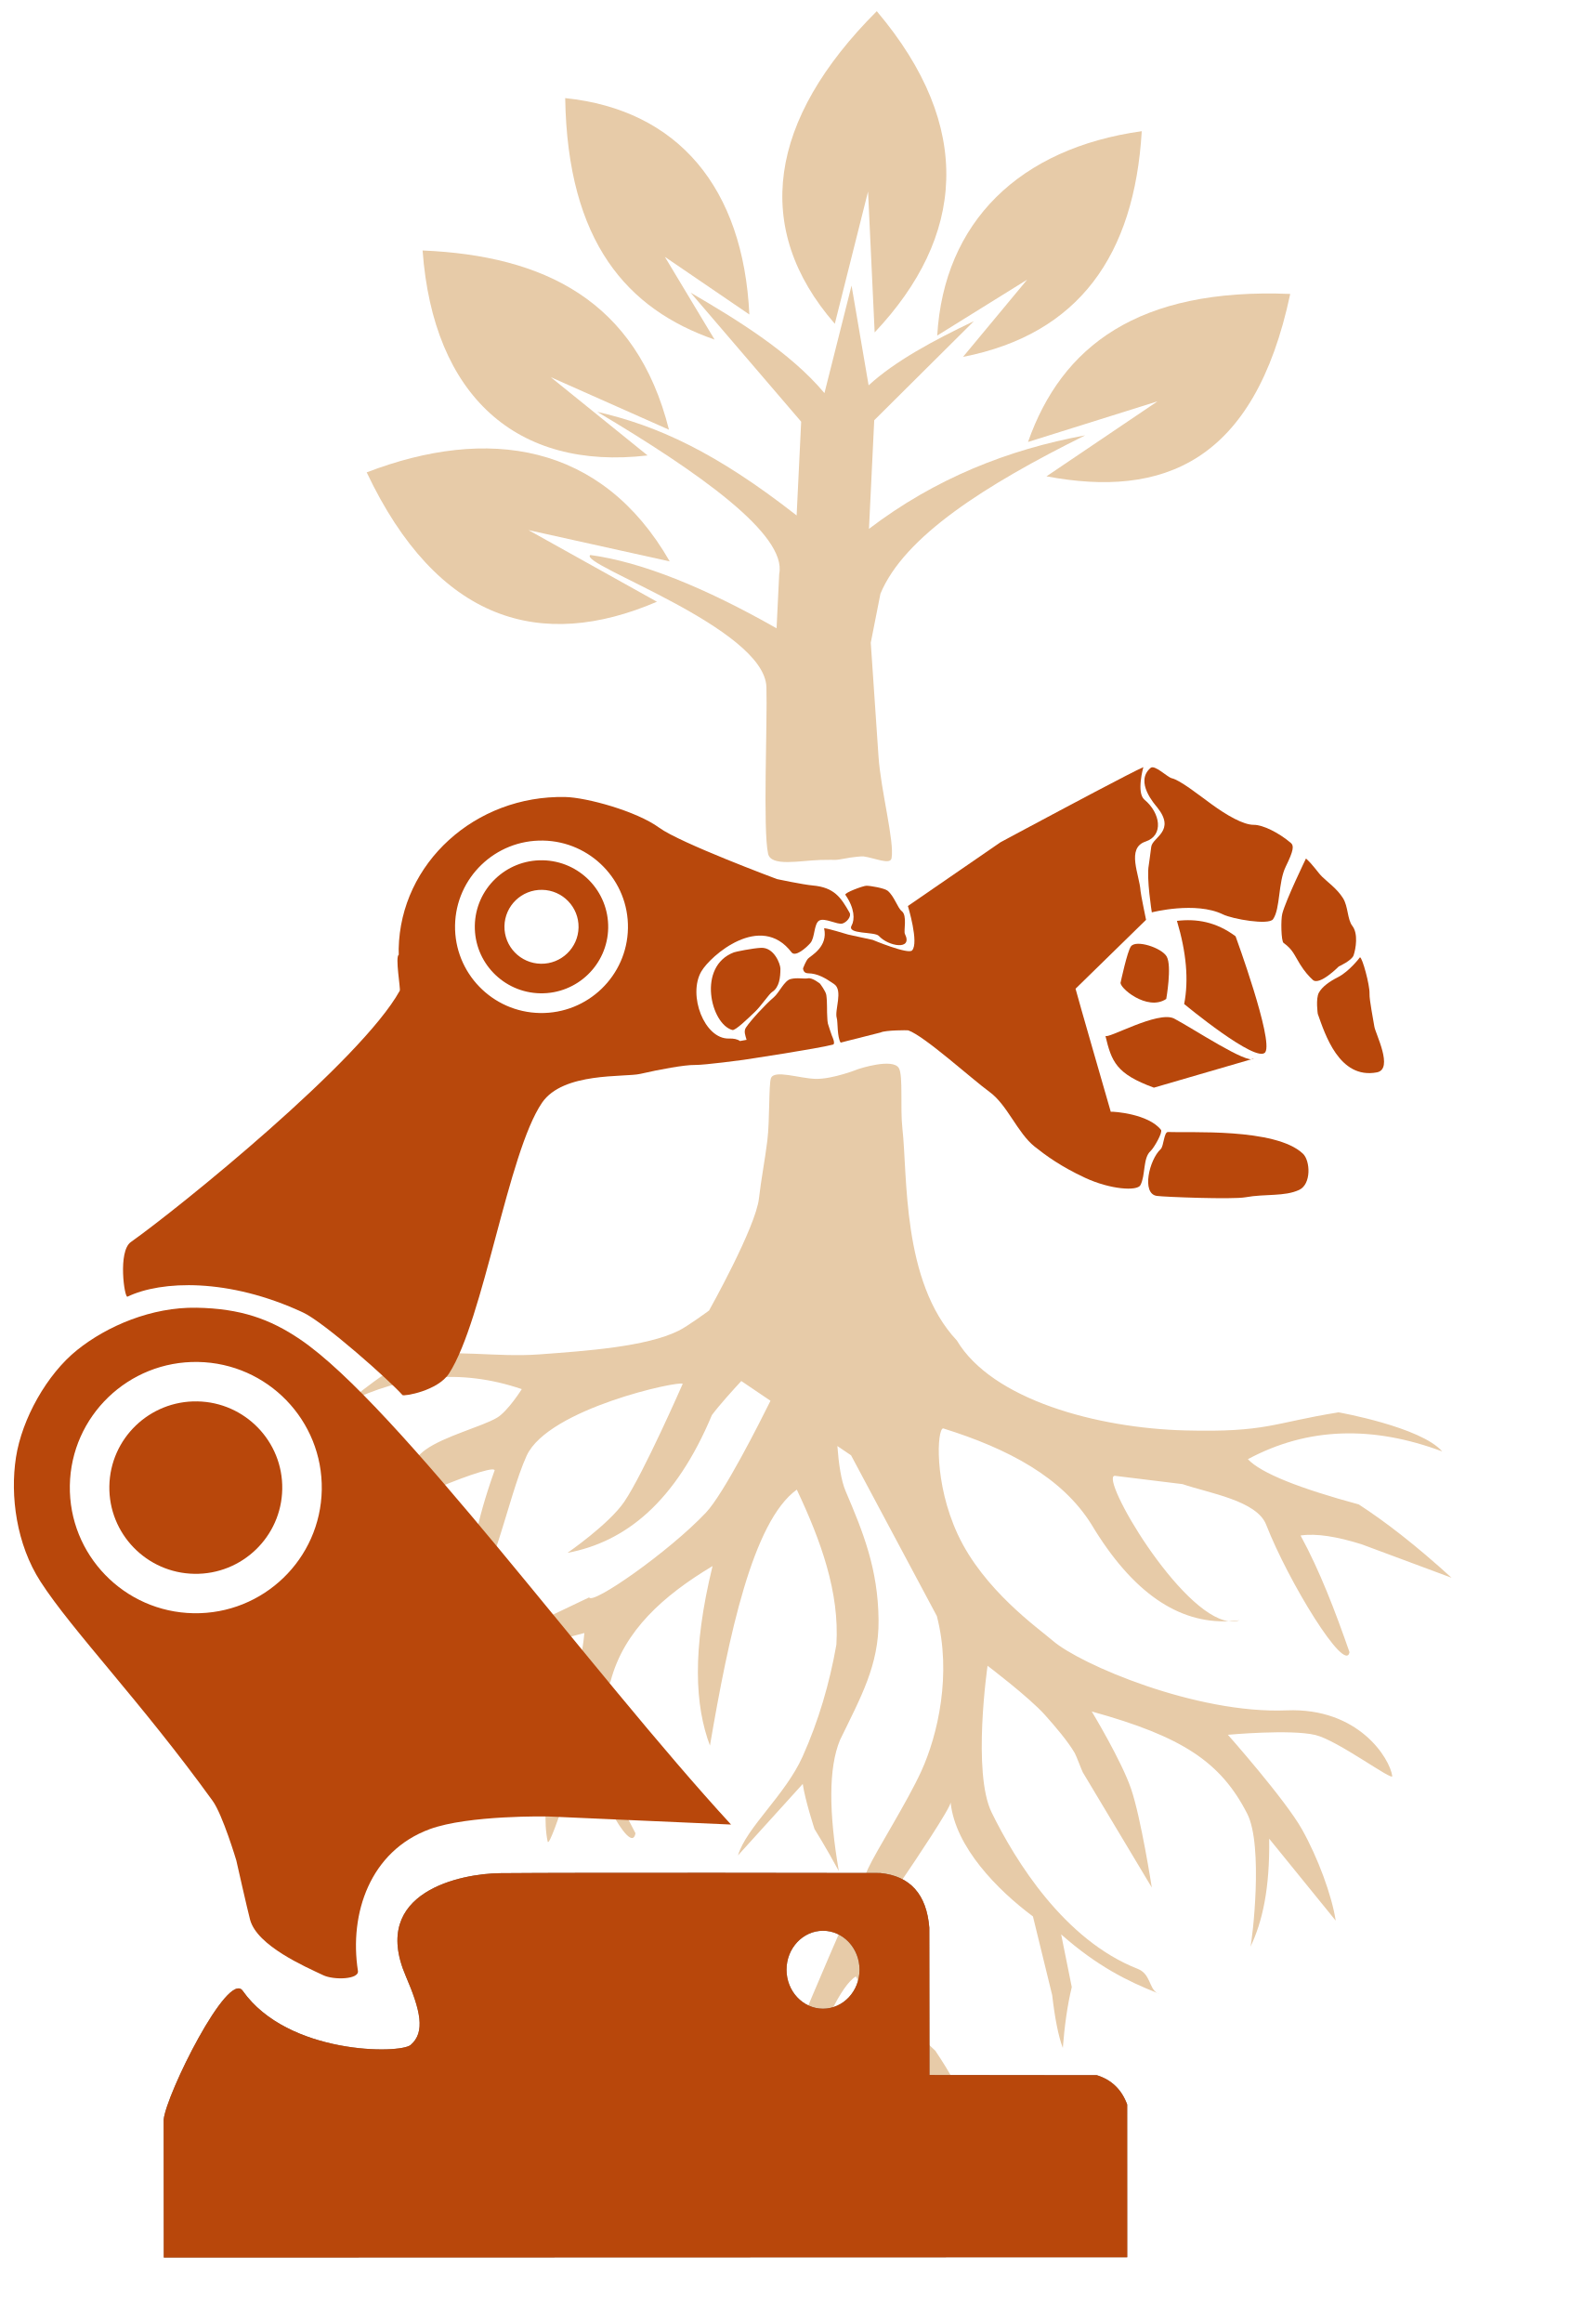
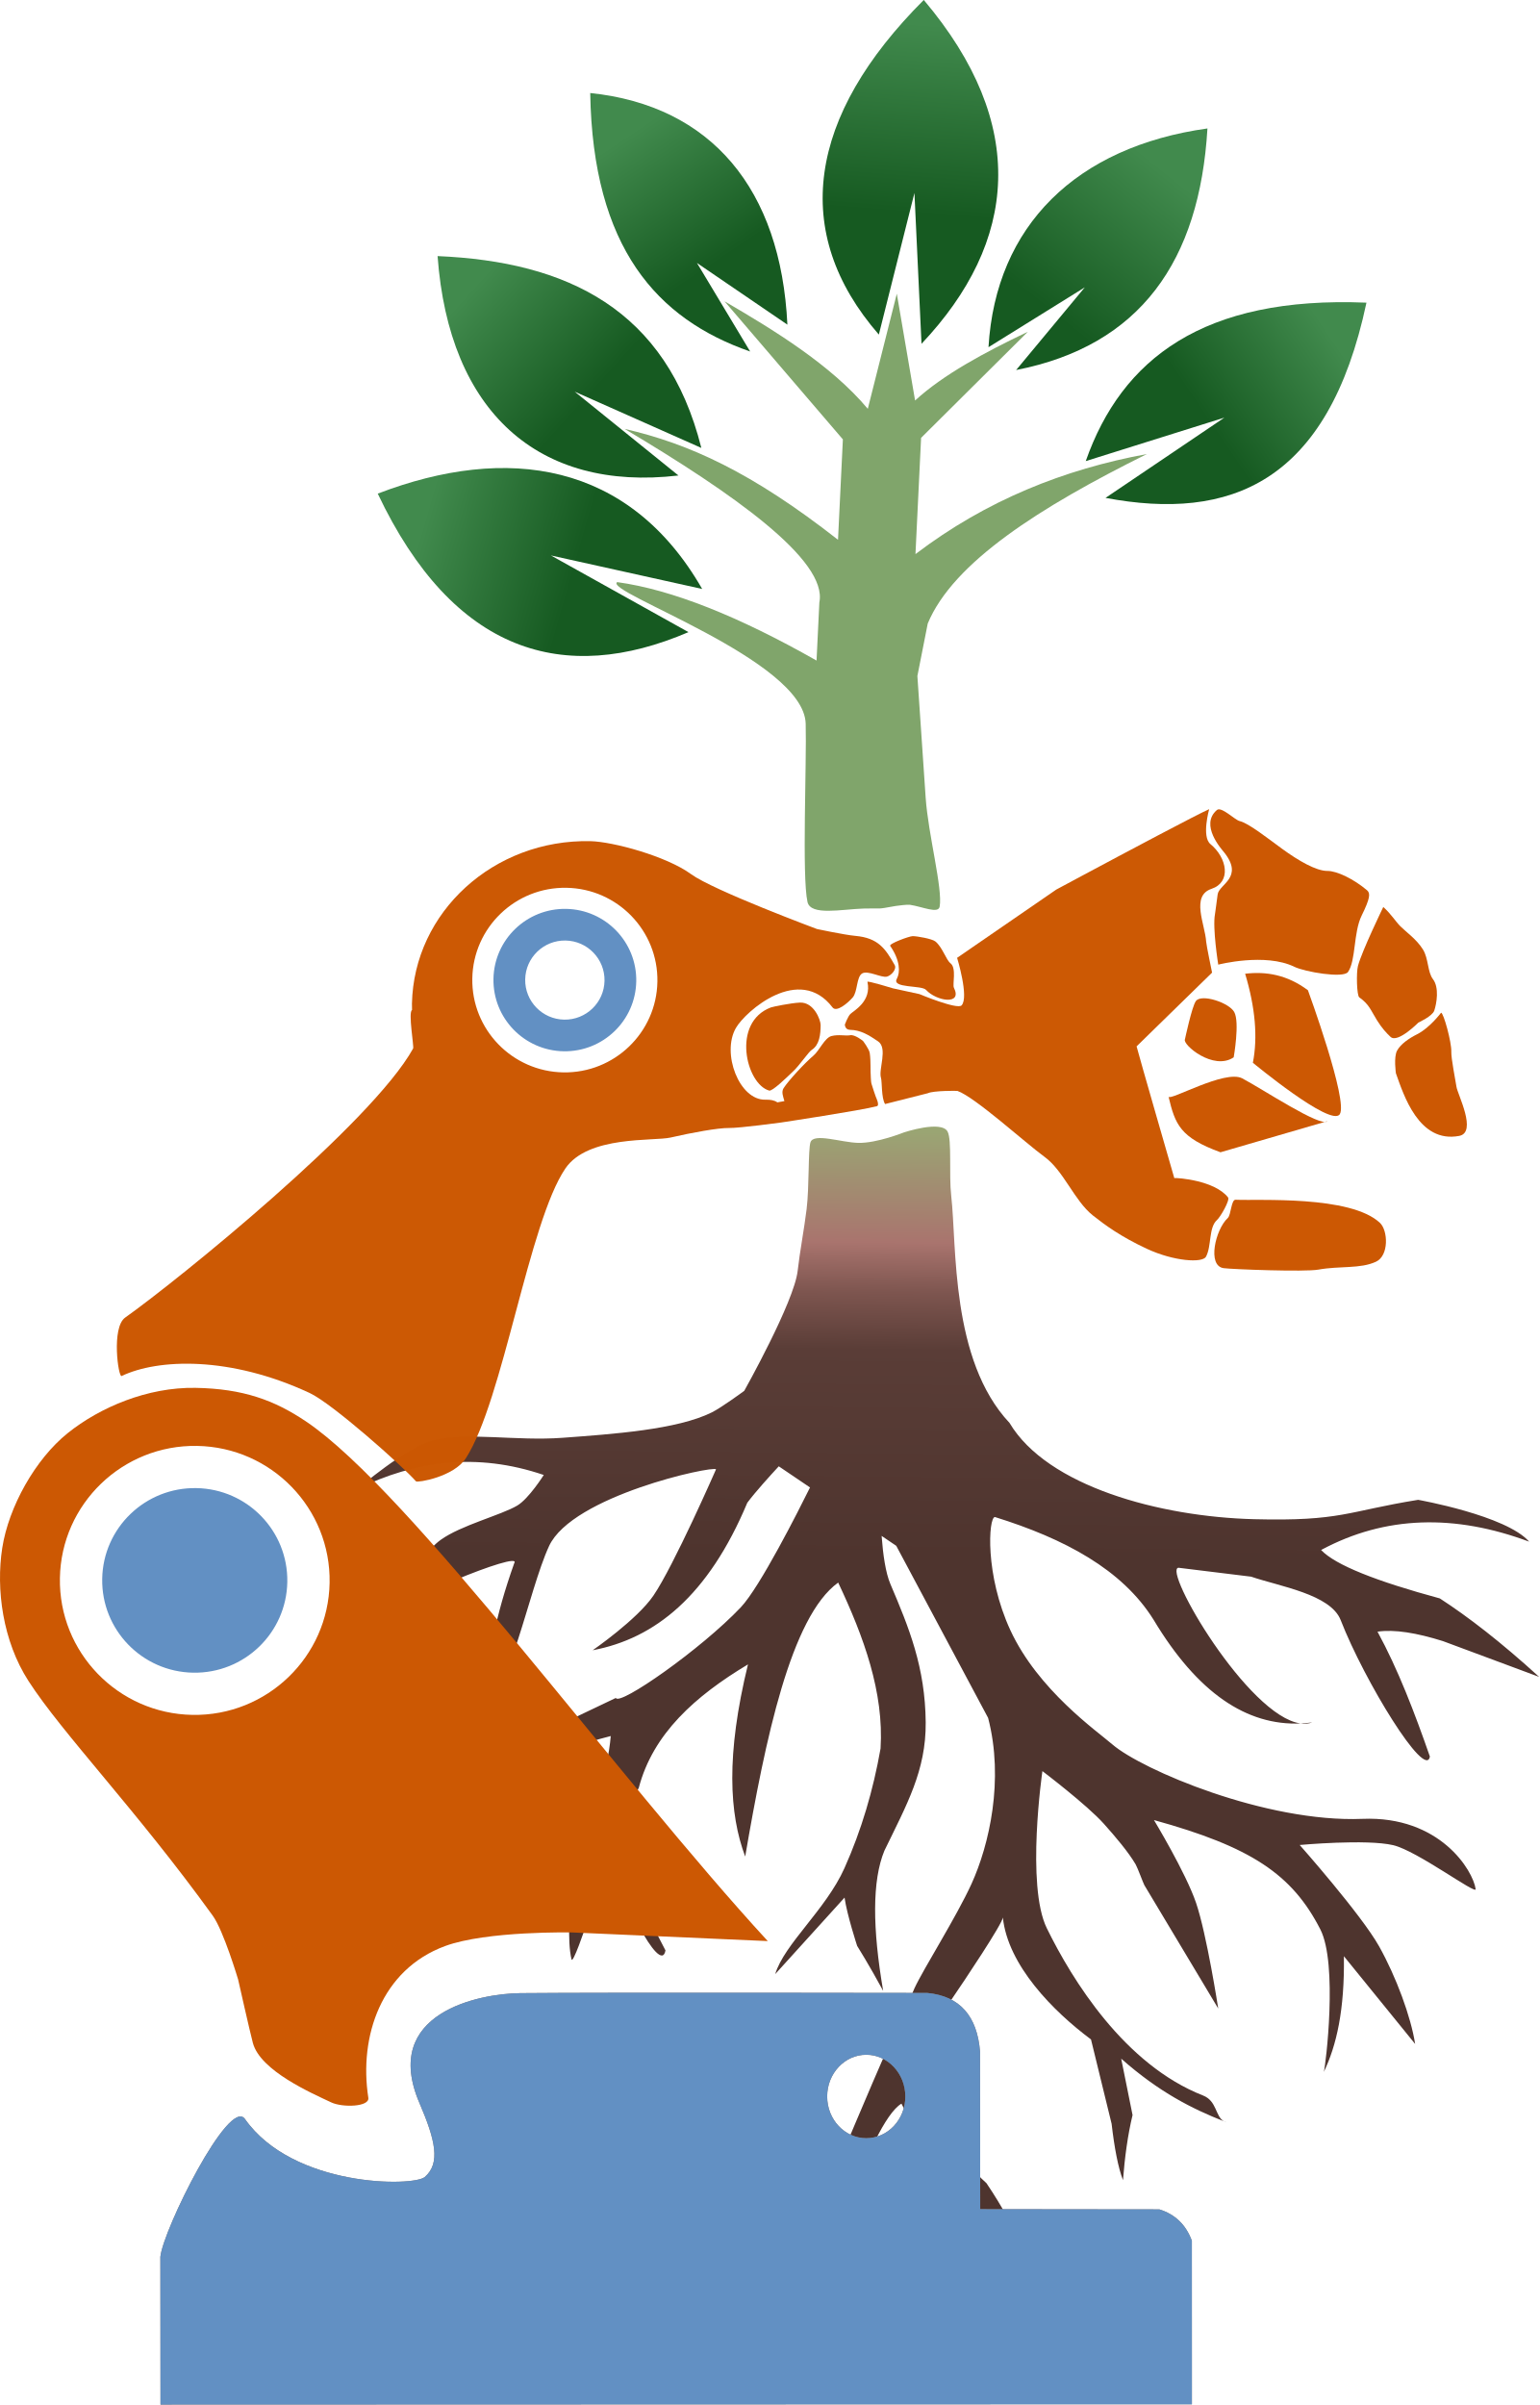
- <svg xmlns="http://www.w3.org/2000/svg" width="100%" height="100%" viewBox="0 0 985 1434" version="1.1" xml:space="preserve" style="fill-rule:evenodd;clip-rule:evenodd;stroke-linejoin:round;stroke-miterlimit:2;">
-   <rect id="Base-Tree---Favicon---Circle---Transparent-BG" x="0" y="0" width="984.336" height="1433.96" style="fill:none;" />
-   <g>
-     <path d="M772.068,1201.76c-0.033,0.111 -0.061,0.169 -0.082,0.17c0.027,-0.056 0.055,-0.113 0.082,-0.17Zm-222.398,184.973c-0.213,1.049 -0.392,1.446 -0.521,0.982c0.175,-0.327 0.349,-0.654 0.521,-0.982Zm-111.866,-577.746c-0,-0 28.79,-51.263 30.811,-69.206c1.27,-11.269 3.757,-24.094 5.171,-35.67c1.536,-12.577 0.832,-34.329 2.22,-38.469c1.861,-5.55 17.61,0.116 27.595,0.35c10.67,0.25 26.317,-6.044 26.317,-6.044c0,0 21.518,-7.168 25.156,-0.479c2.597,4.777 0.69,24.786 2.115,37.225c3.257,28.437 -0.513,94.537 33.604,130.777c21.812,36.607 86.706,54.15 141.051,55.539c50.328,1.286 53.556,-4.549 94.626,-11.167c0,0 50.762,8.977 64.031,24.126c-42.93,-16.023 -83.037,-15.069 -119.996,4.8c8.163,8.688 31.976,18.038 68.462,27.923c16.461,10.687 35.147,25.088 57.291,45.262l-55.473,-20.635c-15.161,-4.752 -28.033,-6.896 -37.753,-5.446c11.92,21.882 21.365,46.619 30.218,72.038c-2.57,13.738 -37.662,-43.321 -51.461,-78.712c-5.813,-14.91 -35.259,-19.432 -51.649,-25.046l-41.879,-5.139c-9.414,0.7 40.048,85.722 70.414,89.788c-30.939,1.357 -59.355,-17.406 -84.803,-59.828c-18.12,-29.02 -51.363,-46.712 -91.523,-59.224c-3.716,0.277 -5.83,33.45 8.976,65.365c15.96,34.403 49.852,58.056 58.806,65.784c16.863,14.554 88.466,45.195 144.269,42.919c44.538,-1.817 63.754,29.731 65.244,40.543c0.477,3.465 -33.709,-22.087 -47.522,-25.354c-15.487,-3.662 -53.959,-0.113 -53.959,-0.113c0,0 35.462,40.008 45.819,58.497c9.769,17.441 18.325,40.549 20.751,56.234l-41.085,-50.594c0.449,31.024 -4.257,51.542 -11.58,66.729c1.078,-3.571 8.195,-62.305 -2.014,-82.226c-16.318,-31.839 -40,-47.559 -95.953,-63.021c-0,-0 18.329,30.295 24.272,47.718c6.179,18.112 12.8,60.953 12.8,60.953l-42.6,-71.117c-0.595,-0.993 -3.935,-10.132 -5.036,-12.006c-4.155,-7.074 -11.497,-15.757 -18.328,-23.399c-9.801,-10.964 -35.443,-30.379 -35.443,-30.379c0,-0 -9.571,65.929 2.539,90.605c14.654,29.863 44.801,78.702 90.122,96.471c8.067,3.163 6.981,12.065 12.044,14.886c-18.15,-7.205 -36.982,-16.465 -59.263,-36.135l6.551,32.529c-2.818,11.682 -4.483,24.352 -5.528,37.554c-2.789,-7.371 -4.929,-18.464 -6.551,-32.529l-11.891,-48.639c-21.889,-16.326 -47.909,-42.696 -50.836,-70.326c0.003,-0.072 -0.003,-0.131 -0.018,-0.177c0.006,0.059 0.012,0.118 0.018,0.177c-0.148,3.493 -22.025,36.21 -29.704,47.428c-7.929,11.582 -13.533,45.812 -9.05,46.07c2.286,25.711 12.885,44.977 29.309,59.725c18.956,28.141 23.862,45.467 25.182,60.032c-10.768,-22.981 -22.259,-42.283 -36.655,-46.797c3.454,37.217 1.518,73.613 -16.365,107.576c1.309,-6.429 3.915,-37.348 4.4,-44.781c0.968,-14.812 -0.099,-57.193 -0.114,-57.764c0,-0.001 0,-0.003 -0,-0.006c-0,0 0,0.002 0,0.006c-0.013,0.153 -2.533,-12.397 -5.642,-20.221c-4.248,-10.689 -13.077,-31.168 -19.843,-43.921c-9.274,5.541 -21.14,32.199 -29.08,55.815c-6.051,-7.834 -5.92,-19.337 -2.424,-32.836c0,-0 28.808,-68.862 31.996,-72.54c2.435,-2.809 4.216,-10.913 7.043,-17.032c5.137,-11.122 24.163,-41.034 32.904,-60.226c10.157,-22.297 18.852,-59.902 9.541,-95.631l-52.976,-99.234l-8.437,-5.709c0.795,10.8 2.3,21.284 5.059,27.755c10.764,25.25 20.081,47.984 20.364,79.76c0.248,27.779 -10.947,47.452 -23.82,73.991c-7.137,17.265 -6.898,44.887 -0.71,80.863c-8.084,-14.934 -15.009,-25.941 -15.009,-25.941c-0,0 -5.82,-17.732 -7.269,-27.855l-39.989,44.123c5.207,-17.327 29.191,-37.135 39.927,-61.093c9.849,-21.978 16.61,-45.036 20.828,-68.984c2.019,-32.311 -9.584,-64.279 -24.438,-95.712c-27.247,19.585 -42.055,90.402 -53.627,157.993c-9.235,-24.644 -11.157,-58.491 1.604,-110.815c-30.355,18.201 -54.774,39.908 -62.976,71.19c-10.345,18.941 -7.686,51.016 15.397,93.761c-2.738,15.47 -27.619,-33.994 -31.319,-55.747c-0.423,-2.487 -21.086,65.033 -22.864,61.008c-5.164,-22.325 5.739,-77.894 5.739,-77.894c4.701,4.932 15.326,-31.176 16.878,-50.995c-35.957,8.974 -64.706,25.056 -80.101,54.305c-6.437,-13.503 6.248,-30.614 25.919,-49.044l57.114,-27.238c2.002,4.836 49.157,-28.067 72.079,-52.269c11.047,-11.664 33.212,-55.576 39.915,-69.109l-18.022,-12.194c-4.854,5.239 -13.581,14.847 -18.156,21.028c-22.48,53.65 -53.264,78.297 -89.172,85.047c-0,0 25.568,-17.625 35.025,-31.495c11.858,-17.39 36.123,-72.846 36.123,-72.846c-1.724,-2.201 -82.918,15.226 -96.33,44.309c-11.939,25.89 -23.652,89.93 -35.517,81.056c0.757,-17.948 4.129,-39.352 15.486,-71.312c4.882,-7.577 -69.623,22.359 -80.426,34.873c-4.266,4.94 24.151,-38.252 37.941,-48.22c11.658,-8.427 34.912,-14.29 44.189,-19.795c6.705,-3.979 15.297,-17.646 15.297,-17.646c-38.734,-13.178 -74.064,-8.162 -107.311,7.983c-0,-0 27.972,-24.117 43.583,-28.005c19.696,-4.904 47.732,0.576 74.595,-1.422c28.892,-2.149 65.996,-4.661 86.069,-14.657c5.72,-2.848 18.691,-12.423 18.691,-12.423Zm320.871,191.815c2.227,-0.098 4.467,-0.3 6.719,-0.605c-2.099,0.746 -4.351,0.922 -6.719,0.605Zm-44.204,229.443c0.517,0.205 1.034,0.409 1.55,0.611c-0.576,-0.147 -1.088,-0.354 -1.55,-0.611Z" style="fill:#e7cba8;" />
-     <path d="M426.422,180.662c27.761,16.172 61.327,36.549 82.63,62.007l16.733,-66.385l10.54,61.59c16.239,-14.872 39.662,-27.545 65.013,-39.628l-61.549,61.174l-3.243,67.035c40.786,-31.021 85.701,-48.93 133.491,-57.71c-61.797,30.659 -111.759,62.477 -126.415,97.754l-5.971,30.254c0,0 3.257,47.846 4.774,70.144c1.444,21.214 9.931,52.6 8.07,62.855c-0.782,4.307 -9.932,0.013 -17.206,-1.067c-1.368,-0.203 -7.183,0.515 -8.233,0.703c-12.326,2.209 -6.323,1.1 -18.463,1.469c-12.605,0.385 -30.49,4.327 -32.323,-3.793c-3.292,-14.581 -0.399,-80.945 -1.043,-102.871c-1.08,-36.8 -116.98,-75.988 -108.723,-81.588c31.761,4.357 70.39,19.926 114.989,45.24l1.622,-33.518c4.969,-24.303 -49.836,-62.91 -112.336,-100.086c37.294,8.566 73.412,25.049 123.098,63.955l2.801,-57.894l-68.256,-79.64Z" style="fill:#e7cba8;" />
-     <path d="M405.629,371.454l-79.324,-44.215l87.227,19.329c-42.14,-73.399 -112.594,-83.57 -187.119,-54.979c43.771,92.341 107.619,110.603 179.216,79.865Z" style="fill:#e7cba8;" />
-     <path d="M535.975,118.221l-20.527,81.657c-51.247,-58.866 -41.047,-126.035 25.913,-192.969c60.672,71.738 54.148,139.548 -1.306,198.286l-4.08,-86.974Z" style="fill:#e7cba8;" />
-     <path d="M634.23,172.625l-55.543,34.517c4.156,-70.081 50.708,-115.605 126.282,-126.153c-4.53,76.51 -38.784,125.304 -110.343,139.317l39.604,-47.681Z" style="fill:#e7cba8;" />
-     <path d="M714.698,247.754l-79.95,25.077c20.717,-58.915 67.789,-95.274 161.895,-91.38c-22.09,104.315 -78.888,126.061 -150.489,112.59l68.544,-46.287Z" style="fill:#e7cba8;" />
-     <path d="M340.025,232.813l59.822,48.335c-80.79,9.479 -132.373,-36.72 -138.919,-126.524c74.72,3.159 132.072,30.706 152.12,110.63l-73.023,-32.441Z" style="fill:#e7cba8;" />
-     <path d="M441.218,209.63l-30.682,-51.064l52.152,35.569c-3.735,-78.146 -43.901,-126.329 -113.714,-133.575c1.476,89.203 38.52,130.395 92.244,149.07Z" style="fill:#e7cba8;" />
-     <path d="M542.65,577.76c5.915,6.498 21.221,9.088 16.076,-1.252c-0.911,-1.83 1.622,-11.294 -1.936,-14.056c-2.6,-2.017 -4.572,-9.116 -8.675,-12.564c-1.956,-1.644 -10.81,-3.139 -13.166,-3.116c-2.004,0.02 -13.816,4.382 -12.962,5.62c5.783,8.376 5.864,15.308 3.82,18.982c-3.096,5.569 14.289,3.58 16.843,6.386Z" style="fill:#b8470b;" />
-     <path d="M453.204,587.877c1.004,-0.377 11.424,-2.539 16.688,-2.778c8.122,-0.368 11.986,10.074 11.976,12.919c-0.019,5.332 -0.643,11.504 -5.122,14.341c-1.832,1.16 -6.862,8.673 -10.528,12.178c-4.092,3.912 -12.173,11.804 -14.024,11.296c-13.356,-3.67 -21.922,-39.34 1.01,-47.956Z" style="fill:#b8470b;" />
-     <path d="M814.332,612.792c2.047,-3.754 6.762,-7.034 11.601,-9.469c7.259,-3.652 13.772,-12.378 13.772,-12.378c1.441,-0.005 6.115,17.141 5.9,22.459c-0.154,3.819 2.422,16.472 2.983,20.294c0.631,4.289 12.091,26.28 1.559,28.276c-23.333,4.422 -32.086,-23.815 -36.494,-36.127c-0,0 -1.368,-9.301 0.679,-13.055Z" style="fill:#b8470b;" />
-     <path d="M806.373,529.959c4.609,4.159 7.013,8.303 9.925,11.205c3.277,3.265 9.271,7.416 12.922,13.258c3.298,5.278 2.605,13.028 5.806,17.181c3.68,4.773 2.153,13.943 0.749,18.113c-1.092,3.241 -9.176,6.909 -9.176,6.909c-0,0 -11.894,12.069 -16.021,8.265c-2.389,-2.202 -5.072,-5.149 -7.85,-9.615c-3.642,-5.854 -4.431,-9.087 -10.213,-13.216c-1.436,-1.026 -1.778,-14.246 -0.749,-18.114c2.31,-8.683 14.607,-33.986 14.607,-33.986Z" style="fill:#b8470b;" />
-     <path d="M711.185,563.208c0,-0 -3.41,-21.263 -1.872,-29.173c0.287,-1.478 0.983,-7.581 1.53,-11.364c0.862,-5.95 15.405,-9.675 3.637,-24.336c-1.248,-1.554 -14.145,-15.725 -4.047,-24.307c2.552,-2.169 10.391,5.763 13.064,6.377c5.203,1.196 16.431,10.121 24.527,16.011c9.445,6.87 19.65,12.796 26.127,12.754c5.504,-0.035 15.279,4.723 22.861,11.161c2.023,1.718 1.784,4.612 -3.129,14.62c-4.797,9.769 -3.252,25.942 -7.857,32.497c-2.66,3.785 -24.959,-0.073 -30.923,-2.985c-16.861,-8.231 -43.918,-1.255 -43.918,-1.255Z" style="fill:#b8470b;" />
-     <path d="M762.907,577.975c0,0 23.464,64.07 18.336,71.555c-5.128,7.484 -50.089,-29.734 -50.089,-29.734c2.885,-14.683 1.405,-31.793 -4.458,-51.34c12.15,-1.441 24.241,0.588 36.211,9.519Z" style="fill:#b8470b;" />
-     <path d="M720.096,616.654c-11.715,7.944 -29.72,-7.379 -28.121,-10.377c-0,0 4.013,-18.882 6.302,-22.053c3.167,-4.386 19.112,0.9 22.117,6.285c3.295,5.904 -0.298,26.145 -0.298,26.145" style="fill:#b8470b;" />
-     <path d="M725.001,628.778c11.471,5.995 45.518,28.637 49.138,24.694l-61.662,17.946c-23.262,-8.488 -26.147,-16.018 -29.956,-32.06c0.741,2.602 32.543,-15.775 42.48,-10.58Z" style="fill:#b8470b;" />
-     <path d="M714.295,738.243c-9.64,-1.341 -4.723,-22.364 2.382,-28.909c1.92,-1.768 1.945,-10.673 4.517,-10.543c12.502,0.628 66.354,-2.717 83.289,13.375c4.628,4.397 5.24,18.857 -2.32,22.365c-9.108,4.226 -20.666,2.306 -33.211,4.554c-7.942,1.423 -49.89,-0.178 -54.657,-0.842Z" style="fill:#b8470b;" />
-     <path d="M221,1216.65c0.825,5.318 -14.91,5.752 -21.403,2.673c-11.096,-5.261 -40.816,-18.098 -45.173,-34.243c-1.631,-6.045 -8.519,-36.654 -8.519,-36.654c0,-0 -8.398,-28.145 -14.619,-36.76c-44.215,-61.215 -86.665,-104.93 -106.296,-135.369c-14.834,-23.002 -18.816,-52.864 -15.13,-76.641c3.687,-23.776 19.096,-51.309 37.758,-66.28c18.563,-14.892 46.055,-26.588 73.674,-26.112c27.451,0.473 45.502,7.081 63.736,19.351c60.318,40.589 179.916,205.813 266.356,299.69l-112.8,-4.984c0,-0 -49.331,-1.014 -73.359,7.863c-36.676,13.55 -49.734,51.962 -44.225,87.466Zm-98.761,-375.904c-42.926,-0.74 -78.377,33.412 -79.117,76.216c-0.74,42.804 33.51,78.156 76.436,78.895c42.926,0.739 78.377,-33.412 79.117,-76.217c0.74,-42.804 -33.51,-78.155 -76.436,-78.894Z" style="fill:#b8470b;" />
-     <path d="M101.133,1393.6l-0.072,-85.216c1.587,-15.633 39.674,-92.41 48.785,-79.478c27.855,39.532 97.171,39.088 103.728,33.434c9.17,-7.908 6.094,-21.294 -3.063,-42.585c-22.437,-52.163 34.68,-63.203 58.055,-63.431c48.694,-0.475 234.757,-0.117 234.757,-0.117c18.907,1.777 28.826,13.425 30.475,33.745l0.106,90.95l103.309,0.117c9.034,2.806 15.337,8.78 18.757,18.094l0.028,94.298l-594.865,0.189Zm407.036,-201.732c-12.44,0.003 -22.537,10.784 -22.533,24.059c0.004,13.275 10.107,24.05 22.547,24.047c12.44,-0.003 22.536,-10.783 22.532,-24.059c-0.003,-13.275 -10.106,-24.05 -22.546,-24.047Z" style="fill:#8e776a;" />
-     <path d="M101.133,1393.6l-0.072,-85.216c1.587,-15.633 39.674,-92.41 48.785,-79.478c27.855,39.532 97.171,39.088 103.728,33.434c9.17,-7.908 6.094,-21.294 -3.063,-42.585c-22.437,-52.163 34.68,-63.203 58.055,-63.431c48.694,-0.475 234.757,-0.117 234.757,-0.117c18.907,1.777 28.826,13.425 30.475,33.745l0.106,90.95l103.309,0.117c9.034,2.806 15.337,8.78 18.757,18.094l0.028,94.298l-594.865,0.189Zm407.036,-201.732c-12.44,0.003 -22.537,10.784 -22.533,24.059c0.004,13.275 10.107,24.05 22.547,24.047c12.44,-0.003 22.536,-10.783 22.532,-24.059c-0.003,-13.275 -10.106,-24.05 -22.546,-24.047Z" style="fill:#b8470b;" />
-     <path d="M121.818,865.082c29.459,0.507 52.964,24.768 52.456,54.143c-0.507,29.376 -24.836,52.813 -54.296,52.306c-29.459,-0.508 -52.963,-24.769 -52.456,-54.144c0.508,-29.375 24.837,-52.813 54.296,-52.305Z" style="fill:#b8470b;" />
-     <path d="M335.058,531.058c22.725,0.391 40.857,19.107 40.466,41.768c-0.392,22.661 -19.16,40.741 -41.886,40.35c-22.725,-0.392 -40.858,-19.107 -40.466,-41.768c0.392,-22.661 19.16,-40.741 41.886,-40.35Zm-0.316,18.248c-12.625,-0.217 -23.052,9.827 -23.27,22.417c-0.217,12.589 9.856,22.987 22.482,23.204c12.625,0.218 23.052,-9.827 23.269,-22.416c0.218,-12.59 -9.856,-22.987 -22.481,-23.205Z" style="fill:#b8470b;" />
-     <path d="M519.041,643.603c-2.224,-3.436 -1.679,-12.888 -2.373,-15.106c-1.526,-4.878 4.084,-17.092 -1.66,-21.027c-5.427,-3.716 -10.067,-6.556 -16.167,-6.661c-3.05,-0.053 -2.997,-3.094 -2.997,-3.094c-0,0 1.764,-4.657 3.155,-6.03c1.946,-1.922 12.381,-7.276 9.862,-18.551c-0.187,-0.838 14.801,3.764 14.801,3.764l15.198,3.304c-0,-0 21.816,9.114 24.295,6.503c4.411,-4.646 -2.577,-27.425 -2.577,-27.425l57.205,-39.363c-0,-0 6.352,-3.414 15.666,-8.397c23.407,-12.521 65.517,-34.944 72.509,-37.964c-0,0 -4.468,15.819 0.702,20.109c9.83,8.156 12.071,22.029 0.667,25.828c-12.12,4.037 -3.708,20.557 -3.102,30.512c0.123,2.021 3.402,17.809 3.402,17.809l-43.533,42.532c1.281,5.136 20.915,73.082 21.739,75.932c-0.17,0.018 -0.17,0.051 0.027,0.093l-0.027,-0.093c1.823,-0.193 23.241,1.303 31.018,11.185c1.204,1.53 -4.37,11.217 -6.395,13.026c-4.884,4.363 -3.037,14.959 -6.327,21.133c-1.992,3.739 -18.451,2.747 -34.188,-4.579c-15.053,-7.007 -24.211,-13.763 -31.06,-19.2c-10.697,-8.491 -16.857,-25.794 -27.93,-33.82c-10.682,-7.742 -40.203,-34.572 -50.178,-37.982c-0.371,-0.127 -13.99,-0.188 -17.058,1.32" style="fill:#b8470b;fill-opacity:0.99;" />
-     <path d="M514.332,644.831c-9.109,2.462 -55.279,9.418 -55.279,9.418c-0,0 -23.974,3.266 -30.074,3.161c-6.1,-0.105 -21.403,2.673 -33.656,5.505c-9.656,2.231 -47.631,-1.327 -60.675,17.842c-21.119,31.035 -35.927,133.72 -57.339,167.015c-7.014,10.907 -28.019,14.307 -28.808,13.407c-7.605,-8.673 -48.204,-44.821 -61.315,-50.934c-46.055,-21.475 -87.595,-19.803 -108.49,-9.794c-1.891,0.906 -5.986,-28.003 2.072,-33.713c29.877,-21.171 142.244,-112.033 166.075,-155.181c0.577,-1.046 -2.96,-20.979 -0.628,-22.195c-0.061,-1.228 -0.079,-2.453 -0.053,-3.672c1.115,-52.879 47.226,-94.86 102.906,-93.691c12.99,0.273 43.909,8.661 58.034,19.003c12.829,9.394 72.676,31.675 72.676,31.675c-0,-0 15.917,3.387 22.078,3.937c13.27,1.185 17.393,7.41 22.715,16.828c1.319,2.334 -1.886,6.006 -4.487,6.679c-3.132,0.81 -11.022,-3.815 -14.306,-1.816c-3.284,1.999 -2.558,10.548 -5.398,13.812c-2.839,3.264 -9.338,8.787 -11.64,5.771c-19.134,-25.069 -50.124,2.147 -55.712,11.788c-8.48,14.63 1.936,41.853 17.032,41.417c2.86,-0.083 5.192,0.338 6.84,1.545l4.078,-0.741c-0.044,-0.118 -0.082,-0.236 -0.113,-0.354c-0.611,-2.318 -1.778,-4.938 -0.312,-7.184c2.82,-4.32 12.01,-14.313 17.231,-18.736c3.302,-2.798 6.434,-10.243 10.338,-11.242c4.168,-1.068 8.236,0.057 10.807,-0.467c2.633,-0.536 7.36,3.281 7.36,3.281c-0,0 3.577,4.656 3.914,7.029c0.689,4.85 0.254,9.54 0.624,14.367c0.063,0.819 0.094,2.283 0.357,3.278c0.48,1.814 2.519,7.606 2.519,7.606c-0,0 2.368,4.885 0.629,5.356Zm-179.064,-125.939c-29.459,-0.507 -53.788,22.93 -54.296,52.306c-0.508,29.375 22.997,53.636 52.456,54.143c29.459,0.508 53.788,-22.93 54.296,-52.305c0.508,-29.375 -22.997,-53.636 -52.456,-54.144Z" style="fill:#b8470b;fill-opacity:0.99;" />
+ <svg xmlns="http://www.w3.org/2000/svg" width="100%" height="100%" viewBox="0 0 2500 3906" version="1.1" xml:space="preserve" style="fill-rule:evenodd;clip-rule:evenodd;stroke-linejoin:round;stroke-miterlimit:2;">
+   <g transform="matrix(8.66266,0,0,11.8847,-20867.3,-17216.9)">
+     <g transform="matrix(1.3041,-0.241292,0.331038,0.945032,2157.93,1296.67)">
+       <path d="M249.706,524.198C249.691,524.222 249.681,524.234 249.676,524.233C249.686,524.222 249.696,524.21 249.706,524.198ZM186.58,554.463C186.467,554.697 186.402,554.78 186.399,554.663C186.46,554.596 186.52,554.53 186.58,554.463ZM194.926,411.723C194.926,411.723 204.73,401.372 206.276,397.267C207.247,394.689 208.596,391.818 209.619,389.176C210.731,386.306 211.866,381.142 212.438,380.25C213.206,379.054 216.554,381.33 218.878,381.982C221.361,382.679 225.401,382.132 225.401,382.132C225.401,382.132 230.867,381.73 231.319,383.523C231.642,384.803 229.999,389.401 229.589,392.415C228.652,399.307 223.818,414.647 229.639,425.221C232.557,435.145 246.702,443.156 259.342,446.731C271.049,450.043 272.153,448.862 282.164,449.758C282.164,449.758 293.512,454.907 295.713,459.267C286.62,452.928 277.173,450.755 267.332,453.224C268.724,455.759 273.74,459.384 281.692,463.893C284.907,467.393 288.421,471.901 292.4,477.976L280.645,469.801C277.38,467.775 274.494,466.501 272.132,466.261C273.615,472.127 274.347,478.517 274.901,485.032C273.478,488.113 268.673,472.579 267.558,463.42C267.088,459.561 260.464,456.736 256.962,454.434L247.465,450.721C245.219,450.323 251.717,473.301 258.583,476.074C251.258,474.544 245.727,468.427 242.305,456.916C239.797,448.999 233.072,442.845 224.418,437.498C223.531,437.341 221.053,445.027 222.612,453.427C224.292,462.483 230.813,470.079 232.447,472.434C235.525,476.87 250.457,488.365 263.658,491.165C274.194,493.4 276.807,501.978 276.51,504.613C276.415,505.457 269.938,497.397 266.899,495.802C263.493,494.013 254.273,492.549 254.273,492.549C254.273,492.549 260.184,504.091 261.504,509.064C262.748,513.755 263.37,519.708 263,523.547L256.406,509.176C254.656,516.509 252.328,521.06 249.706,524.198C250.172,523.422 255.349,510.016 254.149,504.714C252.232,496.241 247.628,491.124 235.452,484.138C235.452,484.138 237.932,492.367 238.282,496.826C238.646,501.46 237.635,511.945 237.635,511.945L231.913,492.651C231.833,492.381 231.597,490.03 231.451,489.522C230.902,487.608 229.702,485.125 228.559,482.917C226.92,479.749 222.077,473.644 222.077,473.644C222.077,473.644 215.895,488.597 217.255,495.132C218.901,503.041 223.04,516.344 232.588,523.238C234.288,524.465 233.501,526.496 234.518,527.463C230.699,524.681 226.844,521.375 222.803,515.411L222.393,523.463C221.035,526.045 219.887,528.929 218.853,531.976C218.641,530.073 218.803,527.333 219.264,523.924L219.388,511.759C215.239,506.606 210.723,498.841 211.69,492.159C211.695,492.143 211.697,492.128 211.696,492.117C211.694,492.131 211.692,492.145 211.69,492.159C211.446,492.973 204.369,499.37 201.9,501.553C199.351,503.806 195.993,511.532 197.027,511.861C196.026,518.052 197.355,523.222 200.319,527.677C203.075,535.437 203.188,539.811 202.626,543.319C201.479,537.264 199.942,532.032 196.842,530.108C195.426,539.079 192.797,547.534 186.58,554.463C187.27,553.027 189.729,545.902 190.287,544.18C191.399,540.75 193.682,530.706 193.713,530.571C193.713,530.571 193.713,530.57 193.713,530.569C193.713,530.569 193.713,530.57 193.713,530.571C193.701,530.606 193.861,527.5 193.601,525.472C193.245,522.701 192.403,517.35 191.581,513.943C189.078,514.693 184.707,520.261 181.436,525.348C180.487,523.141 181.206,520.441 182.831,517.471C182.831,517.471 193.692,502.976 194.659,502.301C195.397,501.785 196.298,499.983 197.326,498.711C199.193,496.399 205.436,490.492 208.629,486.495C212.34,481.852 216.624,473.516 216.58,464.546L210.109,438.01L208.475,436.161C208.015,438.752 207.741,441.311 208,443C209.011,449.59 209.833,455.5 208,463C206.397,469.556 202.6,473.52 198,479C195.297,482.639 193.702,489.158 193,498C192,494 191.037,490.994 191.037,490.994C191.037,490.994 190.734,486.47 191,484L179,492C181.255,488.231 188.054,485 192,480C195.62,475.413 198.581,470.387 201,465C203.404,457.512 202.599,449.29 201,441C193.45,443.983 185.75,459.775 179,475C178.311,468.644 179.884,460.559 186,449C177.805,451.472 170.79,455.124 167,462C163.446,465.842 162.151,473.554 165,485C163.434,488.48 160.566,475.344 161,470C161.05,469.389 152.176,484.054 152,483C152.125,477.434 158,465 158,465C158.806,466.442 163.452,458.574 165,454C156.045,453.964 148.353,456.033 143,462C142.3,458.435 146.293,455.164 152,452L167,449C167.18,450.259 180.187,445.329 187,441C190.284,438.913 198.098,429.898 200.476,427.112L196.986,423.163C195.536,424.106 192.919,425.847 191.478,427.029C183.008,438.319 174.327,442.283 165.517,441.726C165.517,441.726 172.557,439.104 175.6,436.403C179.416,433.017 188.412,421.408 188.412,421.408C188.14,420.787 168.088,420.037 163.21,426.084C158.867,431.467 152.296,445.848 150.049,443.049C151.299,438.868 153.368,434.029 157.938,427.181C159.533,425.689 140.301,428.285 137.023,430.586C135.729,431.494 144.964,423.022 148.788,421.499C152.022,420.211 157.817,420.22 160.318,419.478C162.125,418.942 164.954,416.237 164.954,416.237C156.673,410.819 148.102,409.888 139.352,411.703C139.352,411.703 147.343,407.695 151.23,407.713C156.135,407.736 162.371,410.702 168.78,411.837C175.673,413.058 184.51,414.685 189.807,413.531C191.316,413.202 194.926,411.723 194.926,411.723ZM258.583,476.074C259.11,476.184 259.647,476.27 260.192,476.333C259.656,476.384 259.119,476.29 258.583,476.074ZM234.518,527.463C234.627,527.542 234.736,527.621 234.844,527.7C234.719,527.63 234.611,527.551 234.518,527.463Z" style="fill:url(#_Linear1);" />
+     </g>
+     <g transform="matrix(1.46182,0.0512995,-0.0479329,0.722054,2313.98,1368.11)">
+       <path d="M163,157C169.333,161.857 177,168 182,176L185,154L188,174C191.444,168.875 196.505,164.356 202,160L189,181L189,203C197.717,192.2 207.49,185.628 218,182C204.617,193.013 193.873,204.218 191,216L190,226C190,226 191.236,241.615 191.812,248.892C192.361,255.815 194.581,265.958 194.278,269.345C194.151,270.767 192.074,269.506 190.449,269.267C190.143,269.222 188.86,269.548 188.629,269.626C185.918,270.544 187.238,270.086 184.549,270.399C181.756,270.723 177.83,272.296 177.336,269.666C176.449,264.944 176.378,243.169 176,236C175.365,223.968 149.228,212.964 151,211C158.094,211.926 166.832,216.415 177,224L177,213C177.842,204.964 165.267,193.187 151,182C159.367,184.217 167.558,189.045 179,201L179,182L163,157Z" style="fill:rgb(128,165,107);" />
+     </g>
+     <g transform="matrix(1.34555,-0.0147412,0.0203269,0.977971,2331.79,1327.97)">
+       <path d="M150,214L131,203L152,208C142.089,190.066 125.107,187.345 107,194C117.236,216.529 132.592,221.186 150,214Z" style="fill:url(#_Linear2);" />
+     </g>
+     <g transform="matrix(1.34414,0.0471698,-0.0648535,0.976944,2340.04,1340.28)">
+       <path d="M185,129L181,149C167.946,135.352 169.623,118.978 185,102C200.478,118.654 199.696,135.139 187,150L185,129Z" style="fill:url(#_Linear3);" />
+     </g>
+     <g transform="matrix(1.34414,0.0471698,-0.0648535,0.976944,2335.71,1331.34)">
+       <path d="M213,150L200,159C200.185,141.992 210.886,130.433 229,127C228.8,145.568 221.104,157.775 204,162L213,150Z" style="fill:url(#_Linear4);" />
+     </g>
+     <g transform="matrix(1.34414,0.0471698,-0.0648535,0.976944,2335.08,1326.66)">
+       <path d="M234,172L215,179C219.311,164.501 230.246,155.154 253,155C248.887,180.501 235.436,186.426 218,184L234,172Z" style="fill:url(#_Linear5);" />
+     </g>
+     <g transform="matrix(1.34414,0.0471698,-0.0648535,0.976944,2345.06,1326.76)">
+       <path d="M136,173L151,184C131.615,187.235 118.628,176.656 116,155C134.068,154.894 148.229,160.892 154,180L136,173Z" style="fill:url(#_Linear6);" />
+     </g>
+     <g transform="matrix(1.34414,0.0471698,-0.0648535,0.976944,2339.67,1329.72)">
+       <path d="M164,163L156,151L169,159C167.186,140.132 156.931,128.94 140,128C141.398,149.57 150.818,159.107 164,163Z" style="fill:url(#_Linear7);" />
+     </g>
+     <g transform="matrix(1.70342,0,0,1.28613,1942.67,1196.73)">
+       <g transform="matrix(0.676711,0.120227,-0.124871,0.651426,303.843,73.494)">
+         <path d="M164.916,318.899C166.857,320.378 171.163,320.316 169.237,317.747C168.897,317.292 169.11,314.576 168,314C167.189,313.579 166.293,311.736 165,311C164.383,310.649 161.893,310.686 161.252,310.811C160.706,310.917 157.704,312.704 158,313C160,315 160.372,316.892 160,318C159.437,319.679 164.078,318.26 164.916,318.899Z" style="fill:rgb(204,88,3);" />
+       </g>
+       <g transform="matrix(0.667117,0.162491,-0.126399,0.480951,300.081,129.742)">
+         <path d="M146.494,310.589C146.738,310.362 149.392,308.637 150.791,308.073C152.95,307.202 154.701,310.611 154.892,311.636C155.251,313.558 155.504,315.837 154.494,317.265C154.08,317.849 153.24,321.011 152.494,322.606C151.66,324.386 150.026,327.962 149.494,327.947C145.652,327.839 140.915,315.774 146.494,310.589Z" style="fill:rgb(204,88,3);" />
+       </g>
+       <g transform="matrix(0.556704,0.398897,-0.414359,0.535893,390.089,16.159)">
+         <path d="M303.612,317.687C303.445,316.52 303.945,315.02 304.612,313.687C305.612,311.687 305.612,308.687 305.612,308.687C305.929,308.449 309.783,311.475 310.612,312.687C311.207,313.557 313.858,315.934 314.612,316.687C315.457,317.532 321.607,320.516 319.612,322.687C315.193,327.497 308.612,322.687 305.612,320.687C305.612,320.687 303.778,318.854 303.612,317.687Z" style="fill:rgb(204,88,3);" />
+       </g>
+       <g transform="matrix(0.571874,0.378489,-0.393158,0.550496,379.124,17.4896)">
+         <path d="M288.612,300.687C290.306,300.914 291.498,301.481 292.612,301.687C293.865,301.919 295.872,301.928 297.612,302.687C299.184,303.373 300.238,305.242 301.612,305.687C303.192,306.199 304.278,308.52 304.612,309.687C304.871,310.594 303.612,312.687 303.612,312.687C303.612,312.687 302.802,317.283 301.272,317.061C300.387,316.933 299.319,316.682 297.991,316.099C296.251,315.337 295.567,314.724 293.612,314.687C293.126,314.678 290.983,311.726 290.612,310.687C289.778,308.354 288.612,300.687 288.612,300.687Z" style="fill:rgb(204,88,3);" />
+       </g>
+       <g transform="matrix(0.623304,0.293752,-0.305131,0.600008,337.272,25.8716)">
+         <path d="M270.612,321.687C270.612,321.687 267.191,316.832 266.612,314.687C266.503,314.286 265.935,312.69 265.612,311.687C265.103,310.109 268.243,307.428 263.559,305.219C263.062,304.985 258.158,303.034 259.612,299.687C259.979,298.841 262.877,299.858 263.612,299.687C265.042,299.354 268.898,300.207 271.612,300.687C274.778,301.247 278.017,301.481 279.612,300.687C280.967,300.013 283.958,300.009 286.612,300.687C287.32,300.868 287.612,301.614 287.612,304.687C287.612,307.687 289.954,311.506 289.612,313.687C289.414,314.946 283.438,316.687 281.612,316.687C276.449,316.687 270.612,321.687 270.612,321.687Z" style="fill:rgb(204,88,3);" />
+       </g>
+       <g transform="matrix(0.573021,0.376876,-0.391483,0.551601,385.444,29.4607)">
+         <path d="M267.704,309.55C267.704,309.55 283,320.5 283,323C283,325.5 267,324 267,324C265.371,320.209 262.373,316.542 258,313C260.535,310.787 263.596,309.373 267.704,309.55Z" style="fill:rgb(204,88,3);" />
+       </g>
+       <g transform="matrix(0.573021,0.376876,-0.391483,0.551601,385.444,29.4607)">
+         <path d="M264,325C262.576,328.627 256.103,327.931 256,327C256,327 253.973,322.077 254,321C254.037,319.51 258.48,318.24 260,319C261.667,319.833 264,325 264,325" style="fill:rgb(204,88,3);" />
+       </g>
+       <g transform="matrix(0.573021,0.376876,-0.391483,0.551601,385.444,29.4607)">
+         <path d="M267,327C270.538,326.586 281.792,326.46 282,325L270.79,338.654C264.187,340.329 262.361,339.062 259,336C259.573,336.478 263.935,327.359 267,327Z" style="fill:rgb(204,88,3);" />
+       </g>
+       <g transform="matrix(0.691652,0.0547272,-0.0568279,0.665811,229.023,69.3037)">
+         <path d="M289.612,368.687C286.939,368.536 287.812,362.646 289.612,360.687C290.098,360.158 289.904,357.709 290.612,357.687C294.053,357.578 308.738,355.445 313.743,359.487C315.11,360.591 315.605,364.552 313.612,365.687C311.211,367.054 308,366.786 304.612,367.687C302.467,368.257 290.933,368.762 289.612,368.687Z" style="fill:rgb(204,88,3);" />
+       </g>
+       <g transform="matrix(0.582125,0.00967714,-0.0100331,0.560377,259.371,100.597)">
+         <path d="M104,566C104.301,567.743 99.146,567.975 97,567C93.333,565.333 83.52,561.282 82,556C81.431,554.022 79,544 79,544C79,544 76.088,534.796 74,532C59.161,512.129 45,498 38.393,488.106C33.401,480.629 31.926,470.836 33,463C34.074,455.164 38.968,446.026 45,441C51,436 59.945,432 69,432C78,432 83.954,434.07 90,438C110,451 150.136,504.632 179,535L142,534C142,534 125.825,533.946 118,537C106.055,541.661 101.993,554.361 104,566ZM69.5,443C55.426,443 44,454.426 44,468.5C44,482.574 55.426,494 69.5,494C83.574,494 95,482.574 95,468.5C95,454.426 83.574,443 69.5,443Z" style="fill:rgb(204,88,3);" />
+       </g>
+       <g transform="matrix(0.578648,-0.000142116,0.0001695,0.565113,260.964,104.768)">
+         <path d="M52.343,613.362L52.327,585.578C52.852,580.482 65.422,555.452 68.426,559.669C77.609,572.561 100.472,572.422 102.635,570.579C105.661,568.001 104.647,563.636 101.629,556.694C94.233,539.685 113.074,536.09 120.784,536.018C136.844,535.867 198.214,535.999 198.214,535.999C204.45,536.58 207.72,540.379 208.262,547.004L208.289,576.657L242.363,576.704C245.343,577.62 247.421,579.568 248.548,582.605L248.548,613.35L52.343,613.362ZM186.616,547.623C182.512,547.623 179.181,551.137 179.181,555.465C179.181,559.794 182.512,563.308 186.616,563.308C190.719,563.308 194.05,559.794 194.05,555.465C194.05,551.137 190.719,547.623 186.616,547.623Z" style="fill:rgb(142,119,106);" />
+         <path d="M52.343,613.362L52.327,585.578C52.852,580.482 65.422,555.452 68.426,559.669C77.609,572.561 100.472,572.422 102.635,570.579C105.661,568.001 104.647,563.636 101.629,556.694C94.233,539.685 113.074,536.09 120.784,536.018C136.844,535.867 198.214,535.999 198.214,535.999C204.45,536.58 207.72,540.379 208.262,547.004L208.289,576.657L242.363,576.704C245.343,577.62 247.421,579.568 248.548,582.605L248.548,613.35L52.343,613.362ZM186.616,547.623C182.512,547.623 179.181,551.137 179.181,555.465C179.181,559.794 182.512,563.308 186.616,563.308C190.719,563.308 194.05,559.794 194.05,555.465C194.05,551.137 190.719,547.623 186.616,547.623Z" style="fill:rgb(98,144,195);" />
+       </g>
+       <g transform="matrix(0.599246,0.00996176,-0.0117053,0.653773,271.114,64.5433)">
+         <ellipse cx="49" cy="457" rx="17" ry="15" style="fill:rgb(98,144,195);" />
+       </g>
+       <g transform="matrix(0.462276,0.00768479,-0.00902982,0.504339,317.342,69.1609)">
+         <path d="M49,442C58.383,442 66,448.721 66,457C66,465.279 58.383,472 49,472C39.617,472 32,465.279 32,457C32,448.721 39.617,442 49,442ZM49,448.667C43.787,448.667 39.556,452.401 39.556,457C39.556,461.599 43.787,465.333 49,465.333C54.213,465.333 58.444,461.599 58.444,457C58.444,452.401 54.213,448.667 49,448.667Z" style="fill:rgb(98,144,195);" />
+       </g>
+       <g transform="matrix(-0.0297763,-0.661808,0.687491,-0.0286417,133.908,423.698)">
+         <path d="M151.76,351.608C152.741,351.033 155.361,351.298 155.986,351.132C157.359,350.768 160.686,352.469 161.849,350.925C162.946,349.466 163.791,348.214 163.894,346.525C163.945,345.681 164.789,345.732 164.789,345.732C164.789,345.732 166.062,346.277 166.427,346.679C166.938,347.241 168.3,350.197 171.464,349.635C171.699,349.593 170.24,353.691 170.24,353.691L169.14,357.862C169.14,357.862 166.346,363.798 167.042,364.516C168.28,365.794 174.693,364.132 174.693,364.132L184.946,380.457C184.946,380.457 185.818,382.258 187.091,384.899C190.29,391.536 196.016,403.474 196.771,405.448C196.771,405.448 192.429,404.019 191.175,405.4C188.79,408.026 184.909,408.48 183.99,405.274C183.013,401.867 178.322,403.999 175.548,404.047C174.985,404.057 170.558,404.776 170.558,404.776L159.262,392.201C157.819,392.494 138.703,397.117 137.901,397.311C137.898,397.264 137.889,397.263 137.875,397.317L137.901,397.311C137.932,397.819 137.26,403.735 134.421,405.771C133.981,406.087 131.356,404.425 130.878,403.843C129.724,402.437 126.757,402.821 125.081,401.835C124.066,401.238 124.539,396.689 126.763,392.417C128.891,388.33 130.878,385.874 132.471,384.041C134.959,381.179 139.841,379.681 142.204,376.709C144.484,373.842 152.293,365.985 153.36,363.262C153.4,363.161 153.58,359.388 153.198,358.52" style="fill:rgb(204,88,3);fill-opacity:0.99;" />
+       </g>
+       <g transform="matrix(-0.0297763,-0.661808,0.687491,-0.0286417,133.572,423.693)">
+         <path d="M151.445,350.776C150.87,348.222 149.491,335.345 149.491,335.345C149.491,335.345 148.871,328.663 148.973,326.974C149.076,325.285 148.487,321.011 147.847,317.581C147.343,314.879 148.787,304.399 143.617,300.554C135.246,294.329 106.889,288.989 97.894,282.655C94.947,280.581 94.254,274.719 94.514,274.512C97.015,272.509 107.547,261.694 109.403,258.134C115.922,245.632 115.956,234.101 113.425,228.191C113.196,227.656 121.279,226.869 122.769,229.17C128.294,237.704 152.195,269.934 163.899,277.056C164.183,277.229 169.765,276.489 170.074,277.15C170.416,277.148 170.757,277.157 171.095,277.179C185.776,278.124 196.889,291.407 195.896,306.822C195.665,310.418 192.963,318.884 189.92,322.674C187.156,326.115 180.246,342.43 180.246,342.43C180.246,342.43 179.114,346.8 178.888,348.501C178.399,352.164 176.62,353.231 173.939,354.593C173.275,354.93 172.293,353.998 172.137,353.269C171.949,352.391 173.329,350.26 172.813,349.326C172.297,348.392 169.913,348.491 169.04,347.665C168.167,346.839 166.71,344.971 167.576,344.37C174.771,339.369 167.58,330.455 164.968,328.79C161.004,326.264 153.315,328.823 153.255,333.011C153.243,333.805 153.098,334.446 152.743,334.888L152.9,336.027C152.934,336.016 152.967,336.007 153,336C153.652,335.859 154.393,335.567 155,336C156.167,336.833 158.833,339.5 160,341C160.738,341.949 162.769,342.906 163,344C163.247,345.168 162.885,346.281 163,347C163.117,347.736 162,349 162,349C162,349 160.663,349.935 160,350C158.644,350.133 157.346,349.956 156,350C155.772,350.008 155.364,349.999 155.085,350.06C154.575,350.171 152.941,350.666 152.941,350.666C152.941,350.666 151.555,351.263 151.445,350.776ZM188.589,302.674C189.083,294.517 182.862,287.493 174.705,286.999C166.548,286.505 159.525,292.726 159.03,300.883C158.536,309.04 164.757,316.063 172.914,316.557C181.071,317.052 188.095,310.831 188.589,302.674Z" style="fill:rgb(204,88,3);fill-opacity:0.99;" />
+       </g>
+     </g>
  </g>
+   <defs>
+     <linearGradient id="_Linear1" x1="0" y1="0" x2="1" y2="0" gradientUnits="userSpaceOnUse" gradientTransform="matrix(22.8361,-84.9941,84.4997,22.843,209.3,439.609)">
+       <stop offset="0" style="stop-color:rgb(78,52,46);stop-opacity:1" />
+       <stop offset="0.33" style="stop-color:rgb(90,61,55);stop-opacity:1" />
+       <stop offset="0.42" style="stop-color:rgb(125,85,79);stop-opacity:1" />
+       <stop offset="0.5" style="stop-color:rgb(169,116,110);stop-opacity:1" />
+       <stop offset="1" style="stop-color:rgb(127,255,125);stop-opacity:1" />
+     </linearGradient>
+     <linearGradient id="_Linear2" x1="0" y1="0" x2="1" y2="0" gradientUnits="userSpaceOnUse" gradientTransform="matrix(21.0945,6.44473,-6.42896,21.1553,113.599,197.189)">
+       <stop offset="0" style="stop-color:rgb(65,138,77);stop-opacity:1" />
+       <stop offset="1" style="stop-color:rgb(22,90,33);stop-opacity:1" />
+     </linearGradient>
+     <linearGradient id="_Linear3" x1="0" y1="0" x2="1" y2="0" gradientUnits="userSpaceOnUse" gradientTransform="matrix(-0.824214,26.4892,-26.4145,-0.832919,184.633,105.356)">
+       <stop offset="0" style="stop-color:rgb(65,138,77);stop-opacity:1" />
+       <stop offset="1" style="stop-color:rgb(22,90,33);stop-opacity:1" />
+     </linearGradient>
+     <linearGradient id="_Linear4" x1="0" y1="0" x2="1" y2="0" gradientUnits="userSpaceOnUse" gradientTransform="matrix(-14.8757,20.4595,-20.4052,-14.9228,224.005,133.693)">
+       <stop offset="0" style="stop-color:rgb(65,138,77);stop-opacity:1" />
+       <stop offset="1" style="stop-color:rgb(22,90,33);stop-opacity:1" />
+     </linearGradient>
+     <linearGradient id="_Linear5" x1="0" y1="0" x2="1" y2="0" gradientUnits="userSpaceOnUse" gradientTransform="matrix(-16.5979,12.4928,-12.4615,-16.648,247.281,158.635)">
+       <stop offset="0" style="stop-color:rgb(65,138,77);stop-opacity:1" />
+       <stop offset="1" style="stop-color:rgb(22,90,33);stop-opacity:1" />
+     </linearGradient>
+     <linearGradient id="_Linear6" x1="0" y1="0" x2="1" y2="0" gradientUnits="userSpaceOnUse" gradientTransform="matrix(17.1176,14.1232,-14.0791,17.1628,121.373,158.857)">
+       <stop offset="0" style="stop-color:rgb(65,138,77);stop-opacity:1" />
+       <stop offset="1" style="stop-color:rgb(22,90,33);stop-opacity:1" />
+     </linearGradient>
+     <linearGradient id="_Linear7" x1="0" y1="0" x2="1" y2="0" gradientUnits="userSpaceOnUse" gradientTransform="matrix(12.8797,17.3944,-17.3421,12.9121,145.012,133.991)">
+       <stop offset="0" style="stop-color:rgb(65,138,77);stop-opacity:1" />
+       <stop offset="1" style="stop-color:rgb(22,90,33);stop-opacity:1" />
+     </linearGradient>
+   </defs>
</svg>
